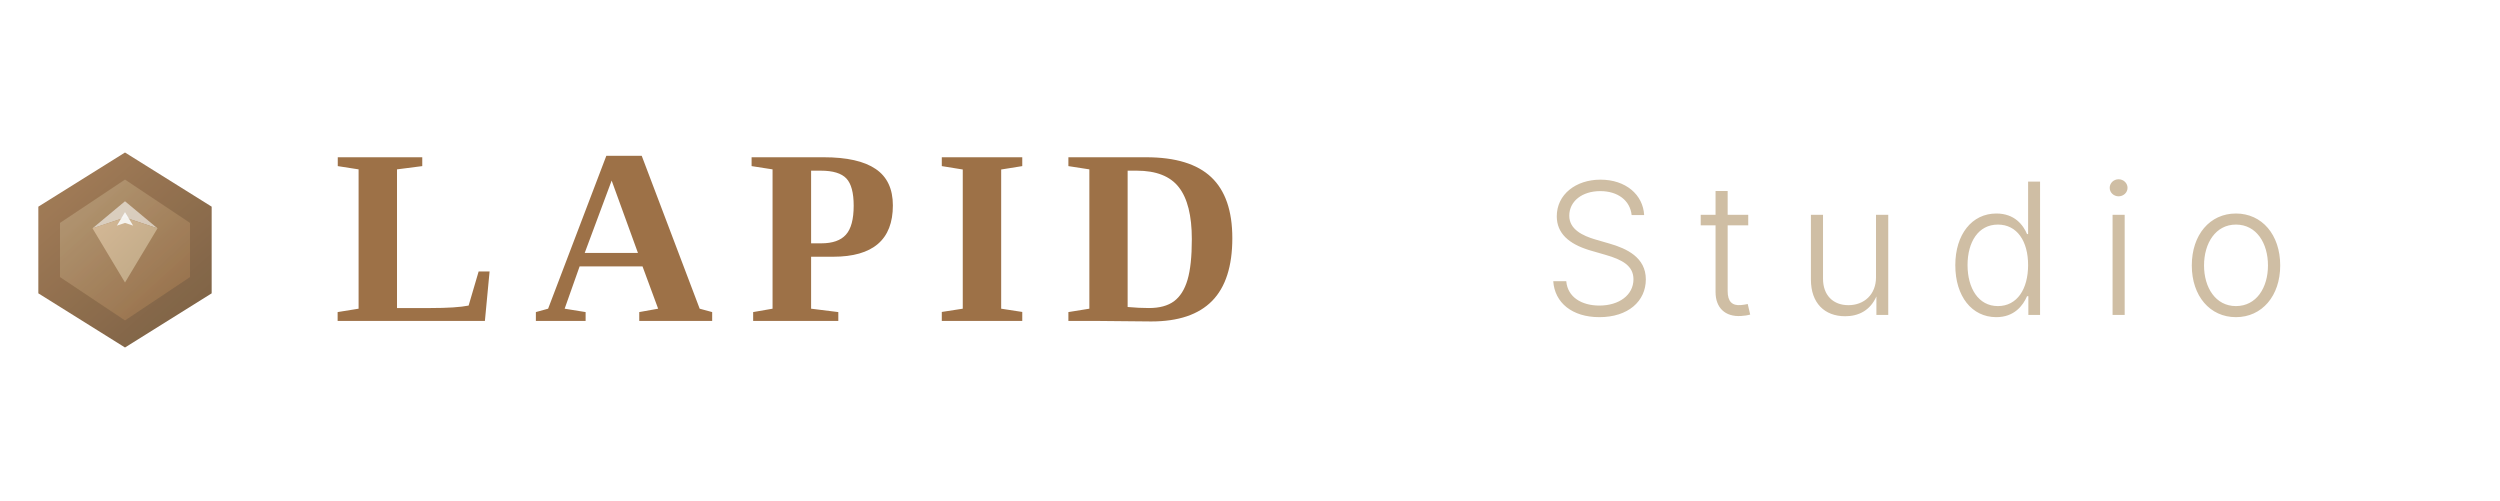
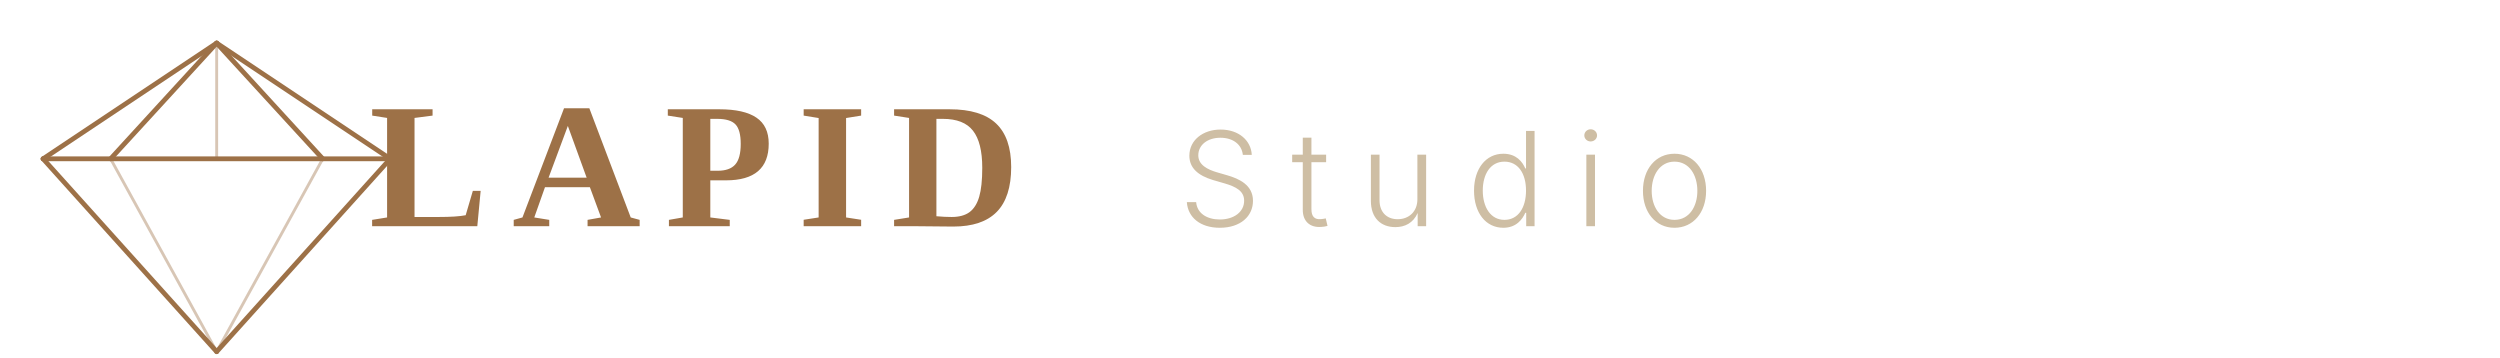
- <svg xmlns="http://www.w3.org/2000/svg" width="300" height="60" viewBox="0 0 300 60" fill="none">
-   <svg x="2" y="4" width="26" height="52" viewBox="0 0 40 40">
-     <defs>
-       <linearGradient id="ha" x1="4" y1="2" x2="36" y2="38" gradientUnits="userSpaceOnUse">
-         <stop stop-color="#9D7147" />
-         <stop offset="1" stop-color="#6B4E2F" />
-       </linearGradient>
-       <linearGradient id="hb" x1="8" y1="7" x2="32" y2="33" gradientUnits="userSpaceOnUse">
-         <stop stop-color="#BEA885" />
-         <stop offset="1" stop-color="#9D7147" />
-       </linearGradient>
-       <linearGradient id="hc" x1="14" y1="14" x2="26" y2="26" gradientUnits="userSpaceOnUse">
-         <stop stop-color="#D4B896" />
-         <stop offset="1" stop-color="#BEA885" />
-       </linearGradient>
-     </defs>
-     <path d="M20 2L36 12V28L20 38L4 28V12L20 2Z" fill="url(#ha)" opacity="0.9" />
-     <path d="M20 7L32 15V25L20 33L8 25V15L20 7Z" fill="url(#hb)" opacity="0.7" />
-     <path d="M20 11L26 16L20 14L14 16Z" fill="rgb(250,250,248)" fill-opacity="0.6" />
-     <path d="M14 16L20 14L26 16L20 26Z" fill="url(#hc)" />
-     <path d="M20 13L21.5 15.5L20 15L18.5 15.5Z" fill="rgb(250,250,248)" fill-opacity="0.9" />
-   </svg>
-   <text x="40" y="30" font-family="Georgia, 'Times New Roman', serif" font-size="30" font-weight="700" letter-spacing="4" fill="#9D7147" dominant-baseline="middle">LAPID</text>
-   <text x="185" y="30" font-family="Inter, -apple-system, 'Segoe UI', system-ui, sans-serif" font-size="22" font-weight="300" letter-spacing="5" fill="#BEA885" fill-opacity="0.75" dominant-baseline="middle">Studio</text>
+ <svg xmlns="http://www.w3.org/2000/svg" viewBox="0 0 420 60" fill="none">
+   <g transform="translate(4, 4) scale(0.162)">
+     <line x1="200" y1="20" x2="90" y2="140" stroke="#9d7147" stroke-width="5" stroke-linecap="round" />
+     <line x1="200" y1="20" x2="310" y2="140" stroke="#9d7147" stroke-width="5" stroke-linecap="round" />
+     <line x1="20" y1="140" x2="380" y2="140" stroke="#9d7147" stroke-width="5" stroke-linecap="round" />
+     <line x1="200" y1="20" x2="20" y2="140" stroke="#9d7147" stroke-width="5" stroke-linecap="round" />
+     <line x1="200" y1="20" x2="380" y2="140" stroke="#9d7147" stroke-width="5" stroke-linecap="round" />
+     <line x1="20" y1="140" x2="200" y2="340" stroke="#9d7147" stroke-width="5" stroke-linecap="round" />
+     <line x1="380" y1="140" x2="200" y2="340" stroke="#9d7147" stroke-width="5" stroke-linecap="round" />
+     <line x1="90" y1="140" x2="200" y2="340" stroke="#9d7147" stroke-width="3" stroke-linecap="round" opacity="0.4" />
+     <line x1="310" y1="140" x2="200" y2="340" stroke="#9d7147" stroke-width="3" stroke-linecap="round" opacity="0.4" />
+     <line x1="200" y1="20" x2="200" y2="140" stroke="#9d7147" stroke-width="3" stroke-linecap="round" opacity="0.4" />
+   </g>
+   <text x="62" y="38" font-family="Georgia, Times New Roman, serif" font-size="30" font-weight="700" letter-spacing="4" fill="#9d7147">LAPID</text>
+   <text x="198" y="38" font-family="Inter, Helvetica Neue, sans-serif" font-size="22" font-weight="300" letter-spacing="5" fill="#BEA885" opacity="0.75">Studio</text>
</svg>
